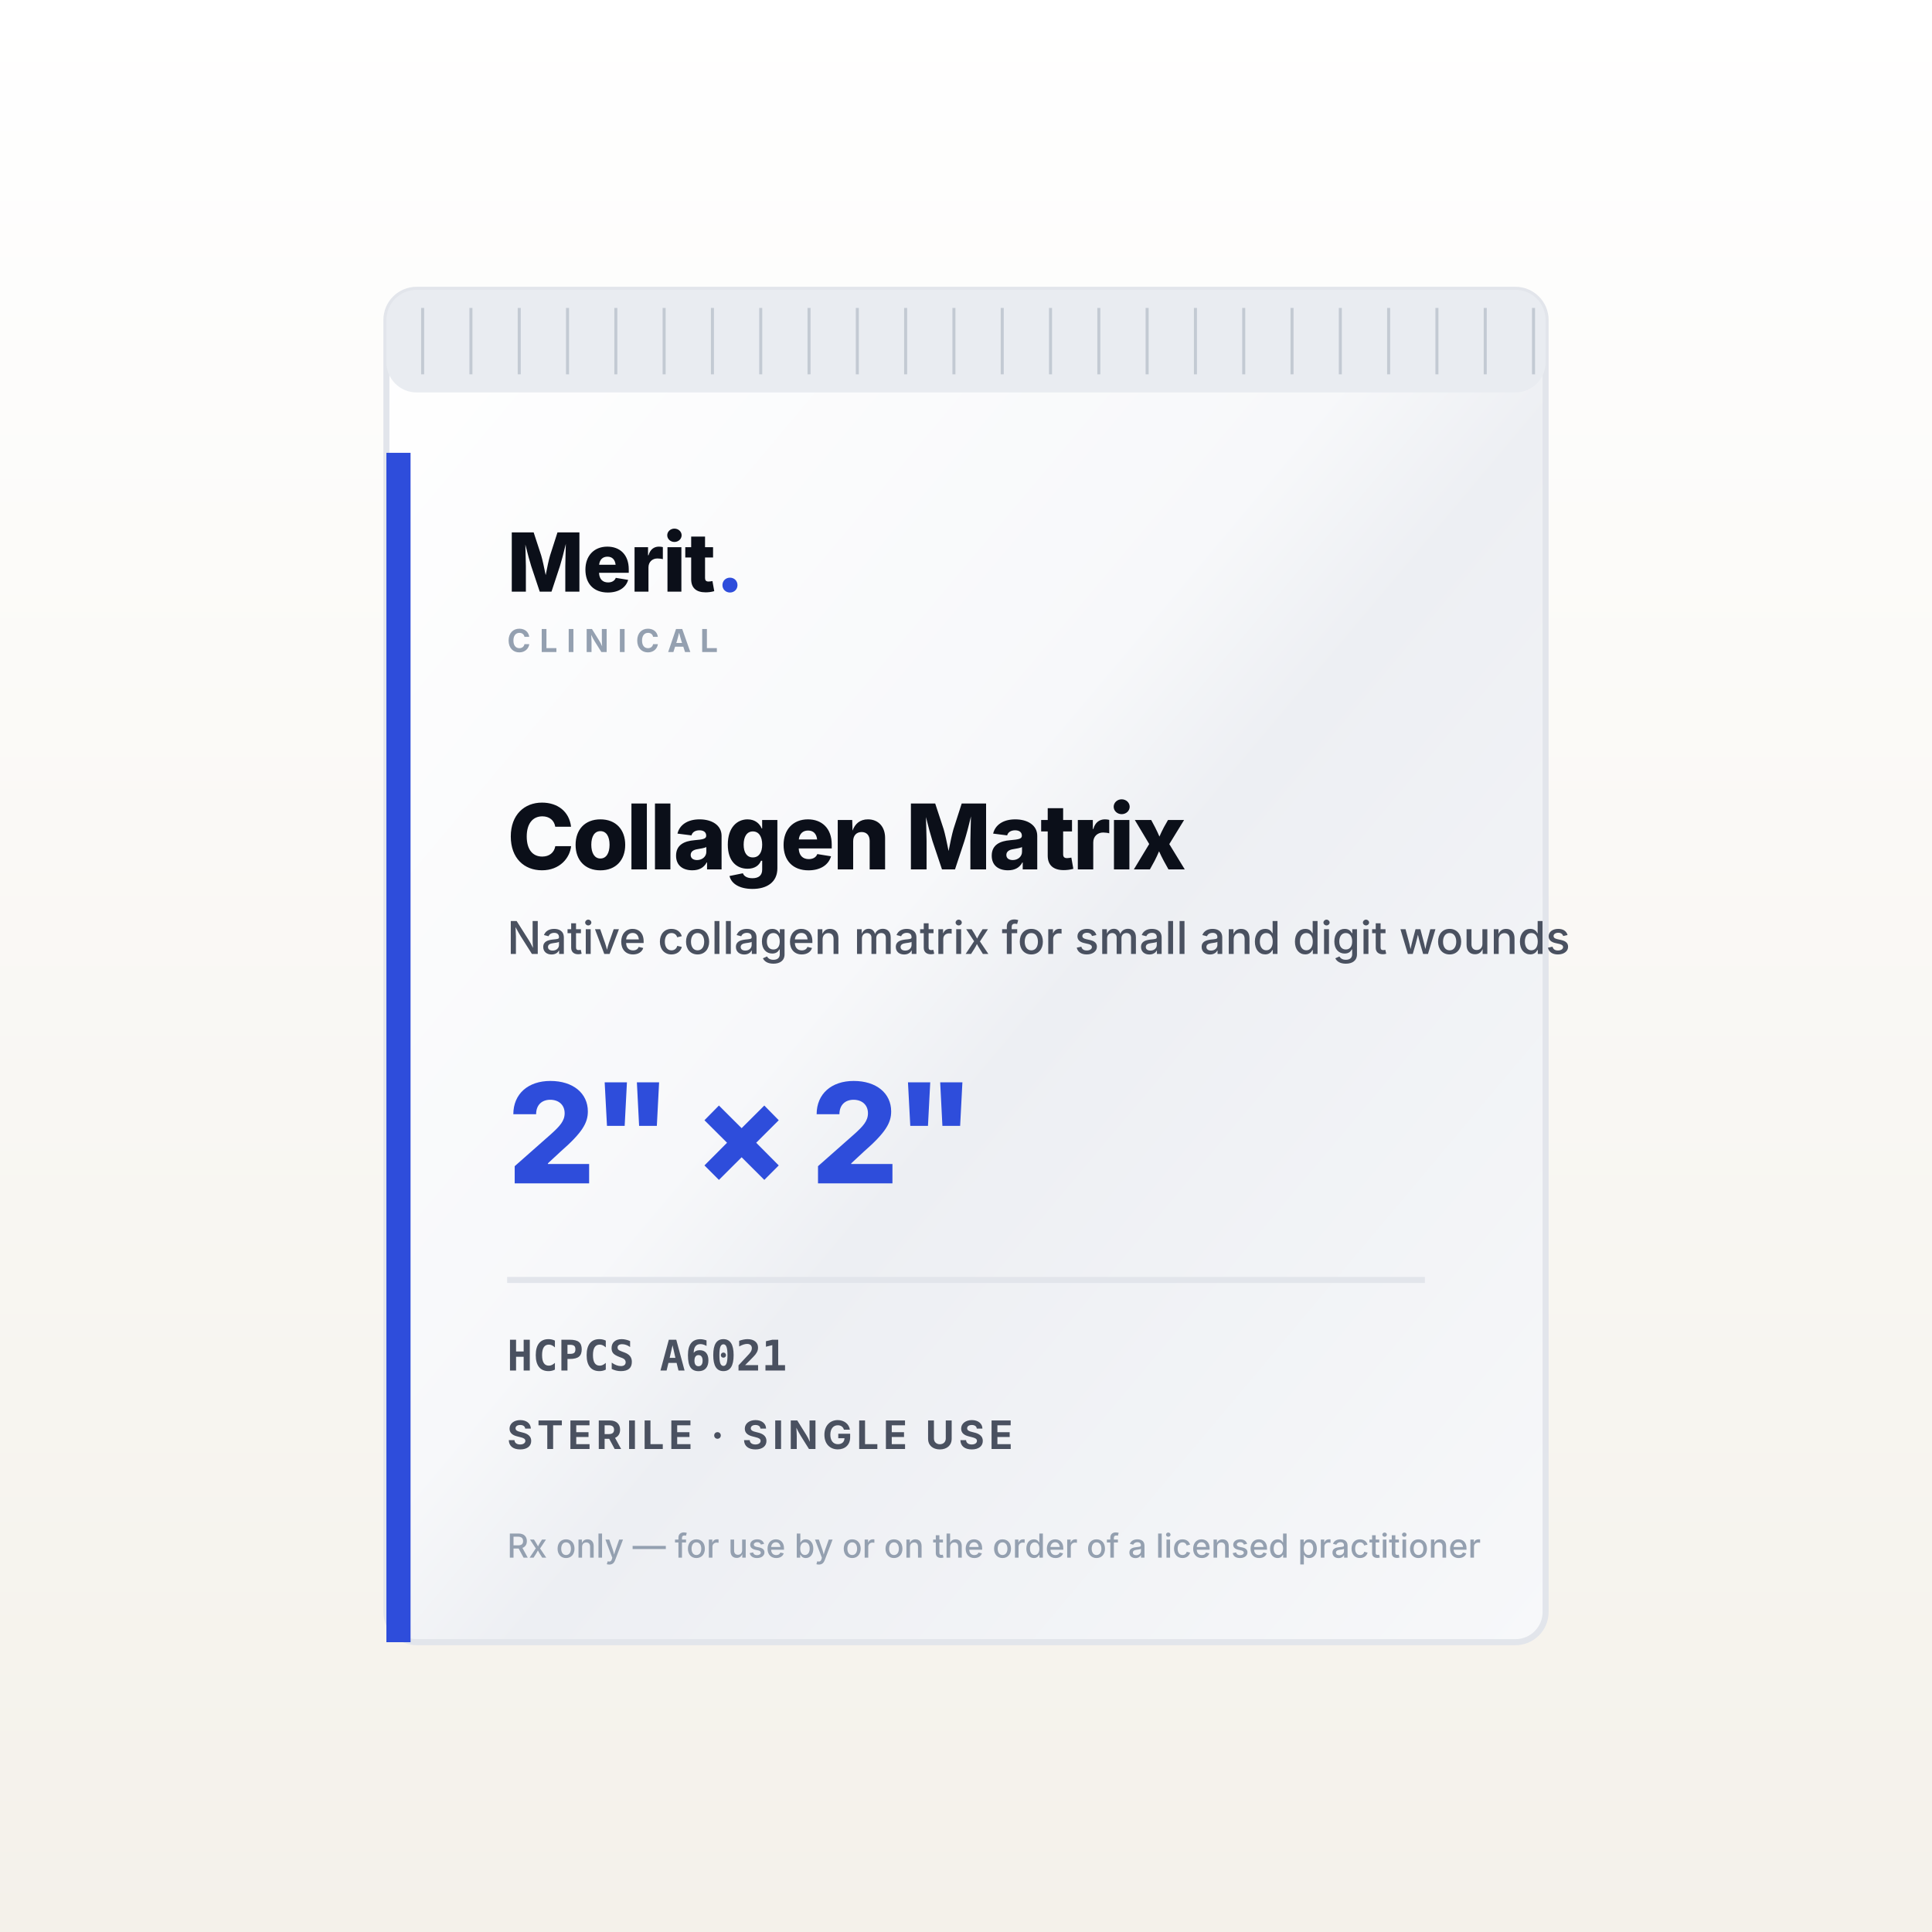
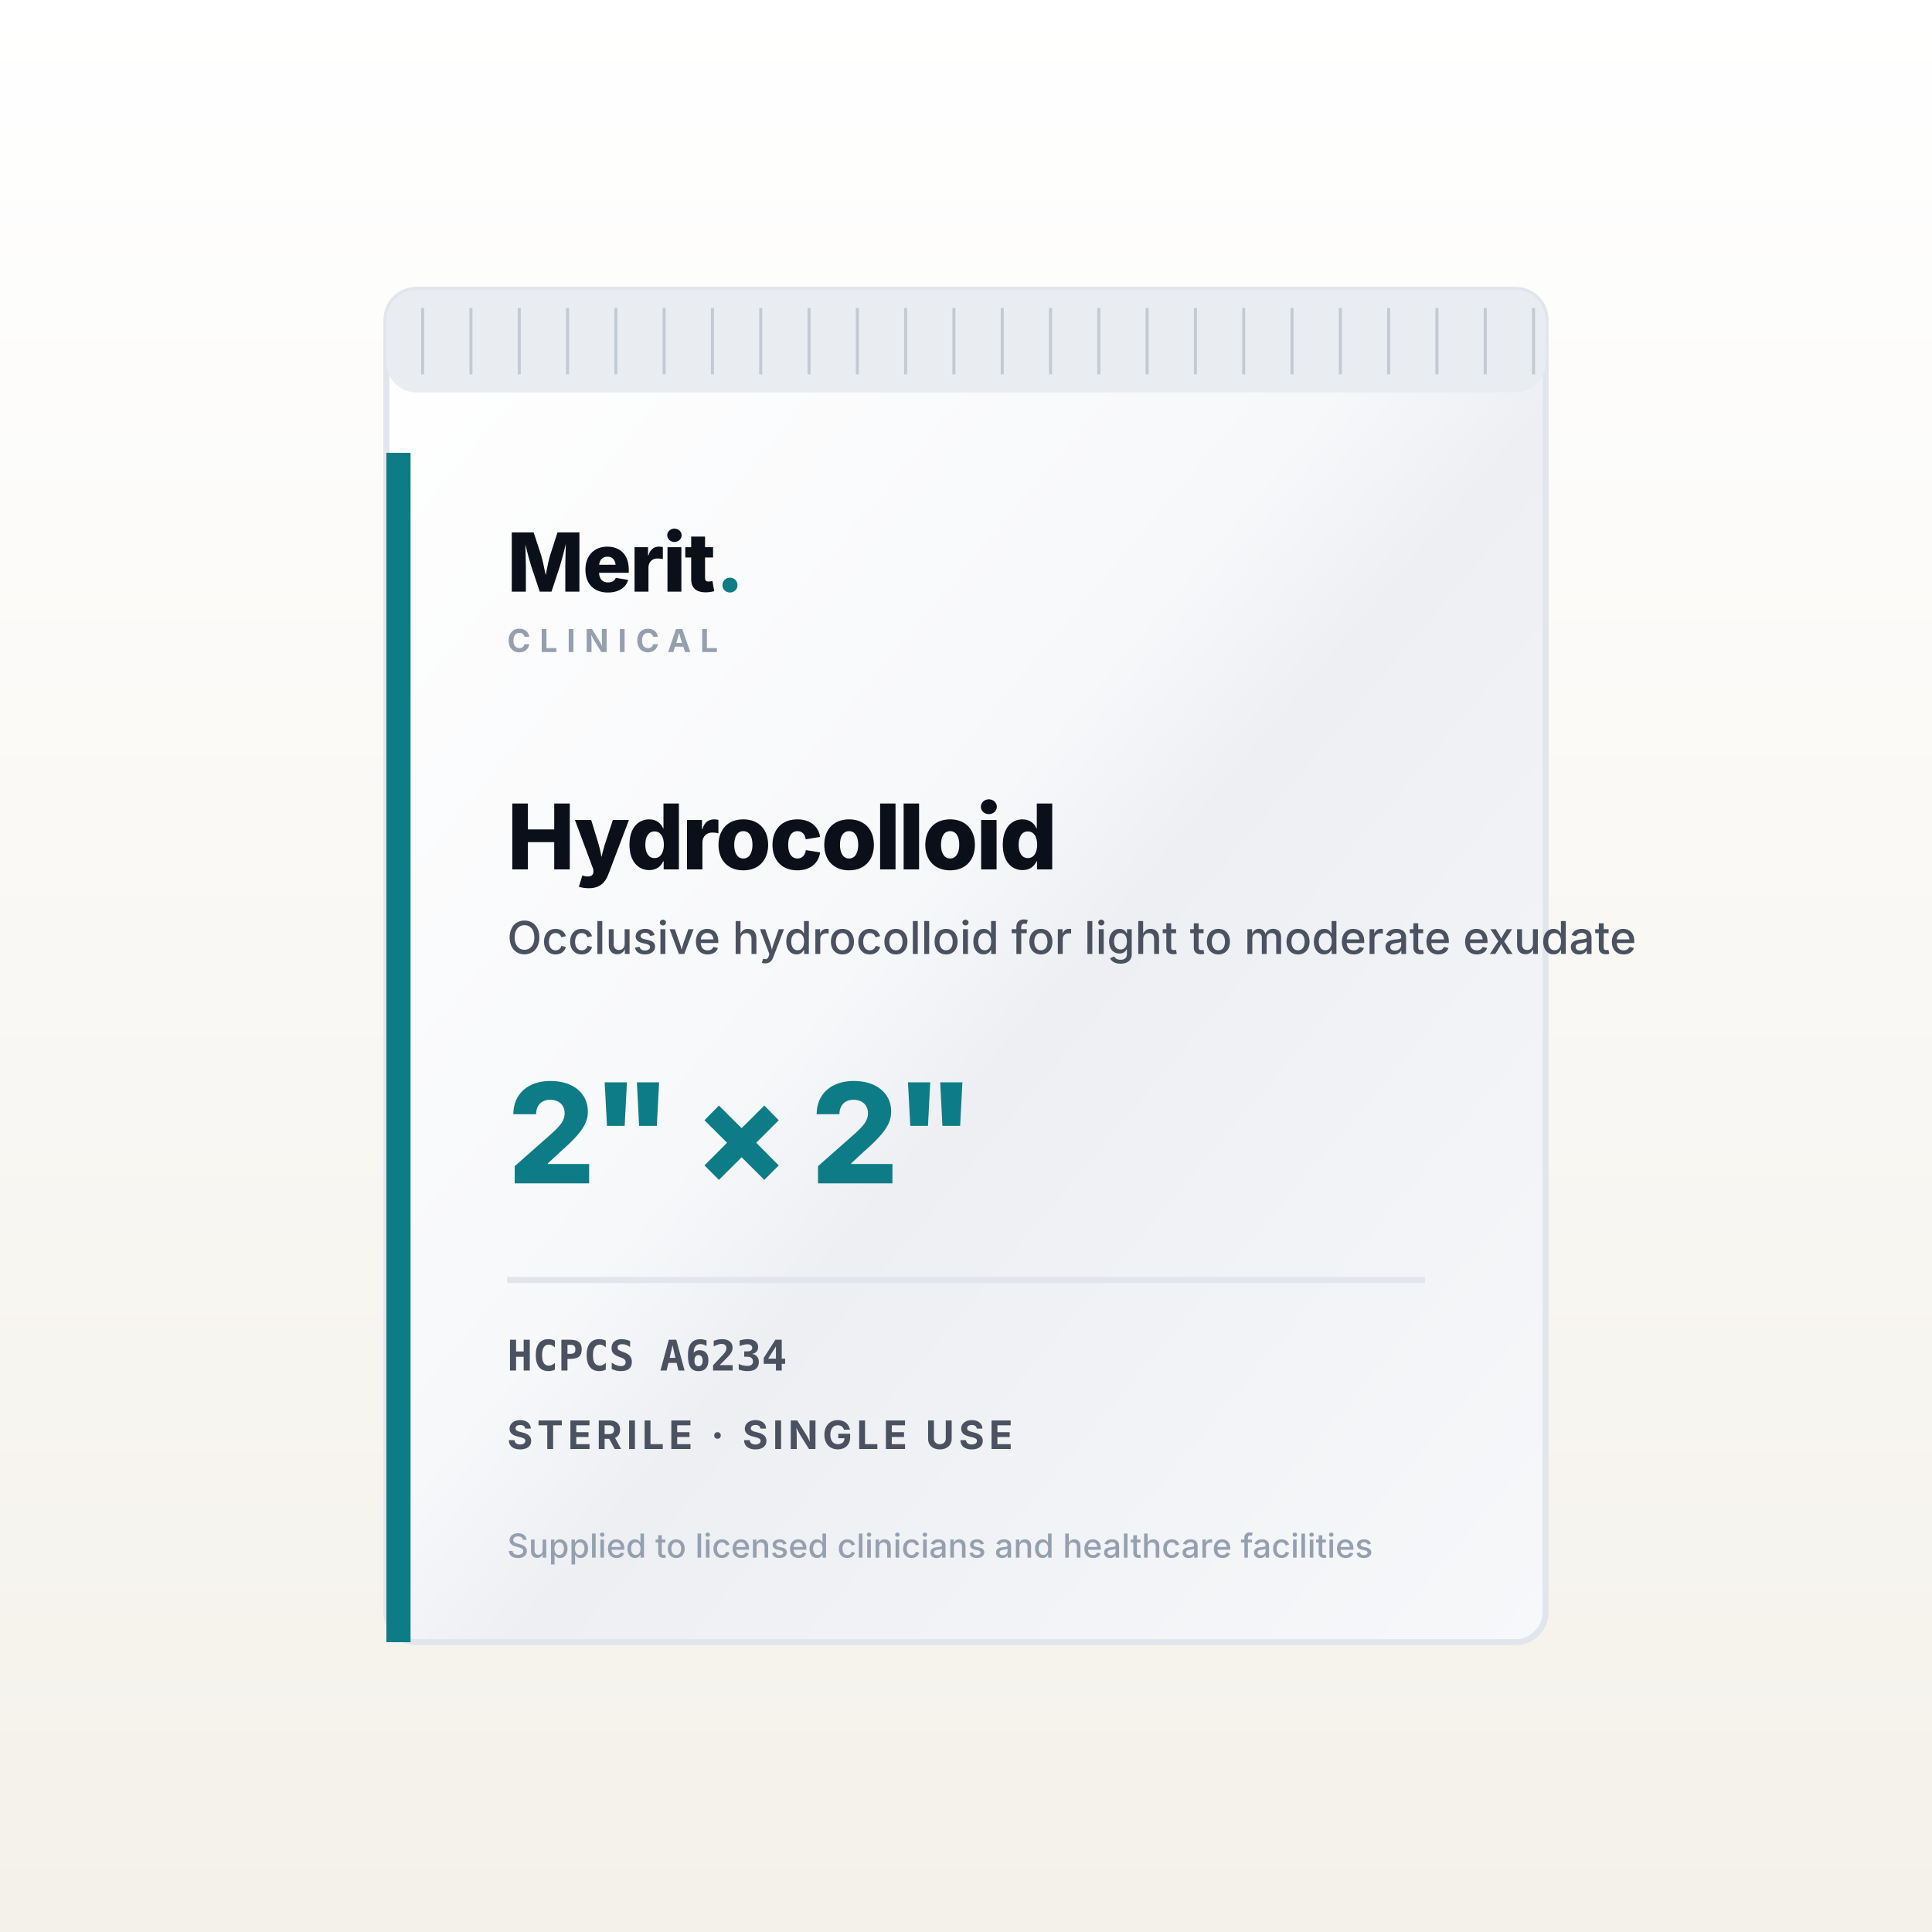
- <svg xmlns="http://www.w3.org/2000/svg" viewBox="0 0 640 640" width="640" height="640" role="img" aria-label="Collagen Matrix">
+ <svg xmlns="http://www.w3.org/2000/svg" viewBox="0 0 640 640" width="640" height="640" role="img" aria-label="Hydrocolloid">
  <defs>
    <linearGradient id="bg" x1="0" y1="0" x2="0" y2="1">
      <stop offset="0" stop-color="#FFFFFF" />
      <stop offset="1" stop-color="#F4F1EA" />
    </linearGradient>
    <linearGradient id="foil" x1="0" y1="0" x2="1" y2="1">
      <stop offset="0" stop-color="#FFFFFF" />
      <stop offset="0.45" stop-color="#F7F8FA" />
      <stop offset="0.55" stop-color="#EDEFF3" />
      <stop offset="1" stop-color="#F7F8FA" />
    </linearGradient>
  </defs>
  <rect width="640" height="640" fill="url(#bg)" />
  <g>
    <rect x="128" y="96" width="384" height="448" rx="10" fill="url(#foil)" stroke="#E2E5EB" stroke-width="2" />
    <rect x="128" y="96" width="384" height="34" rx="10" fill="#E9ECF1" />
    <g stroke="#94A0B0" stroke-width="1" opacity="0.45">
      <line x1="140" y1="102" x2="140" y2="124" />
      <line x1="156" y1="102" x2="156" y2="124" />
      <line x1="172" y1="102" x2="172" y2="124" />
      <line x1="188" y1="102" x2="188" y2="124" />
      <line x1="204" y1="102" x2="204" y2="124" />
      <line x1="220" y1="102" x2="220" y2="124" />
      <line x1="236" y1="102" x2="236" y2="124" />
      <line x1="252" y1="102" x2="252" y2="124" />
      <line x1="268" y1="102" x2="268" y2="124" />
      <line x1="284" y1="102" x2="284" y2="124" />
      <line x1="300" y1="102" x2="300" y2="124" />
      <line x1="316" y1="102" x2="316" y2="124" />
      <line x1="332" y1="102" x2="332" y2="124" />
      <line x1="348" y1="102" x2="348" y2="124" />
      <line x1="364" y1="102" x2="364" y2="124" />
      <line x1="380" y1="102" x2="380" y2="124" />
      <line x1="396" y1="102" x2="396" y2="124" />
      <line x1="412" y1="102" x2="412" y2="124" />
      <line x1="428" y1="102" x2="428" y2="124" />
      <line x1="444" y1="102" x2="444" y2="124" />
      <line x1="460" y1="102" x2="460" y2="124" />
      <line x1="476" y1="102" x2="476" y2="124" />
      <line x1="492" y1="102" x2="492" y2="124" />
      <line x1="508" y1="102" x2="508" y2="124" />
    </g>
-     <rect x="128" y="150" width="8" height="394" fill="#2E4DDB" />
+     <rect x="128" y="150" width="8" height="394" fill="#0E7C86" />
  </g>
-   <text x="168" y="196" font-family="Inter, system-ui, sans-serif" font-size="27" font-weight="800" fill="#0B0F19" letter-spacing="-0.5">Merit<tspan fill="#2E4DDB">.</tspan>
+   <text x="168" y="196" font-family="Inter, system-ui, sans-serif" font-size="27" font-weight="800" fill="#0B0F19" letter-spacing="-0.5">Merit<tspan fill="#0E7C86">.</tspan>
  </text>
  <text x="168" y="216" font-family="Inter, system-ui, sans-serif" font-size="10.5" font-weight="700" fill="#94A0B0" letter-spacing="3">CLINICAL</text>
-   <text x="168" y="288" font-family="Inter, system-ui, sans-serif" font-size="30" font-weight="800" fill="#0B0F19" letter-spacing="-0.7">Collagen Matrix</text>
-   <text x="168" y="316" font-family="Inter, system-ui, sans-serif" font-size="15" font-weight="500" fill="#4A5160">Native collagen matrix for small and digit wounds</text>
-   <text x="168" y="392" font-family="Inter, system-ui, sans-serif" font-size="46" font-weight="800" fill="#2E4DDB" letter-spacing="-1.5">2" × 2"</text>
+   <text x="168" y="288" font-family="Inter, system-ui, sans-serif" font-size="30" font-weight="800" fill="#0B0F19" letter-spacing="-0.7">Hydrocolloid</text>
+   <text x="168" y="316" font-family="Inter, system-ui, sans-serif" font-size="15" font-weight="500" fill="#4A5160">Occlusive hydrocolloid for light to moderate exudate</text>
+   <text x="168" y="392" font-family="Inter, system-ui, sans-serif" font-size="46" font-weight="800" fill="#0E7C86" letter-spacing="-1.5">2" × 2"</text>
  <line x1="168" y1="424" x2="472" y2="424" stroke="#E2E5EB" stroke-width="2" />
-   <text x="168" y="454" font-family="ui-monospace, monospace" font-size="14" font-weight="600" fill="#4A5160">HCPCS A6021</text>
+   <text x="168" y="454" font-family="ui-monospace, monospace" font-size="14" font-weight="600" fill="#4A5160">HCPCS A6234</text>
  <text x="168" y="480" font-family="Inter, system-ui, sans-serif" font-size="13" font-weight="700" fill="#4A5160" letter-spacing="1.5">STERILE · SINGLE USE</text>
-   <text x="168" y="516" font-family="Inter, system-ui, sans-serif" font-size="11" font-weight="500" fill="#94A0B0">Rx only — for use by or on the order of a licensed practitioner</text>
+   <text x="168" y="516" font-family="Inter, system-ui, sans-serif" font-size="11" font-weight="500" fill="#94A0B0">Supplied to licensed clinicians and healthcare facilities</text>
</svg>
